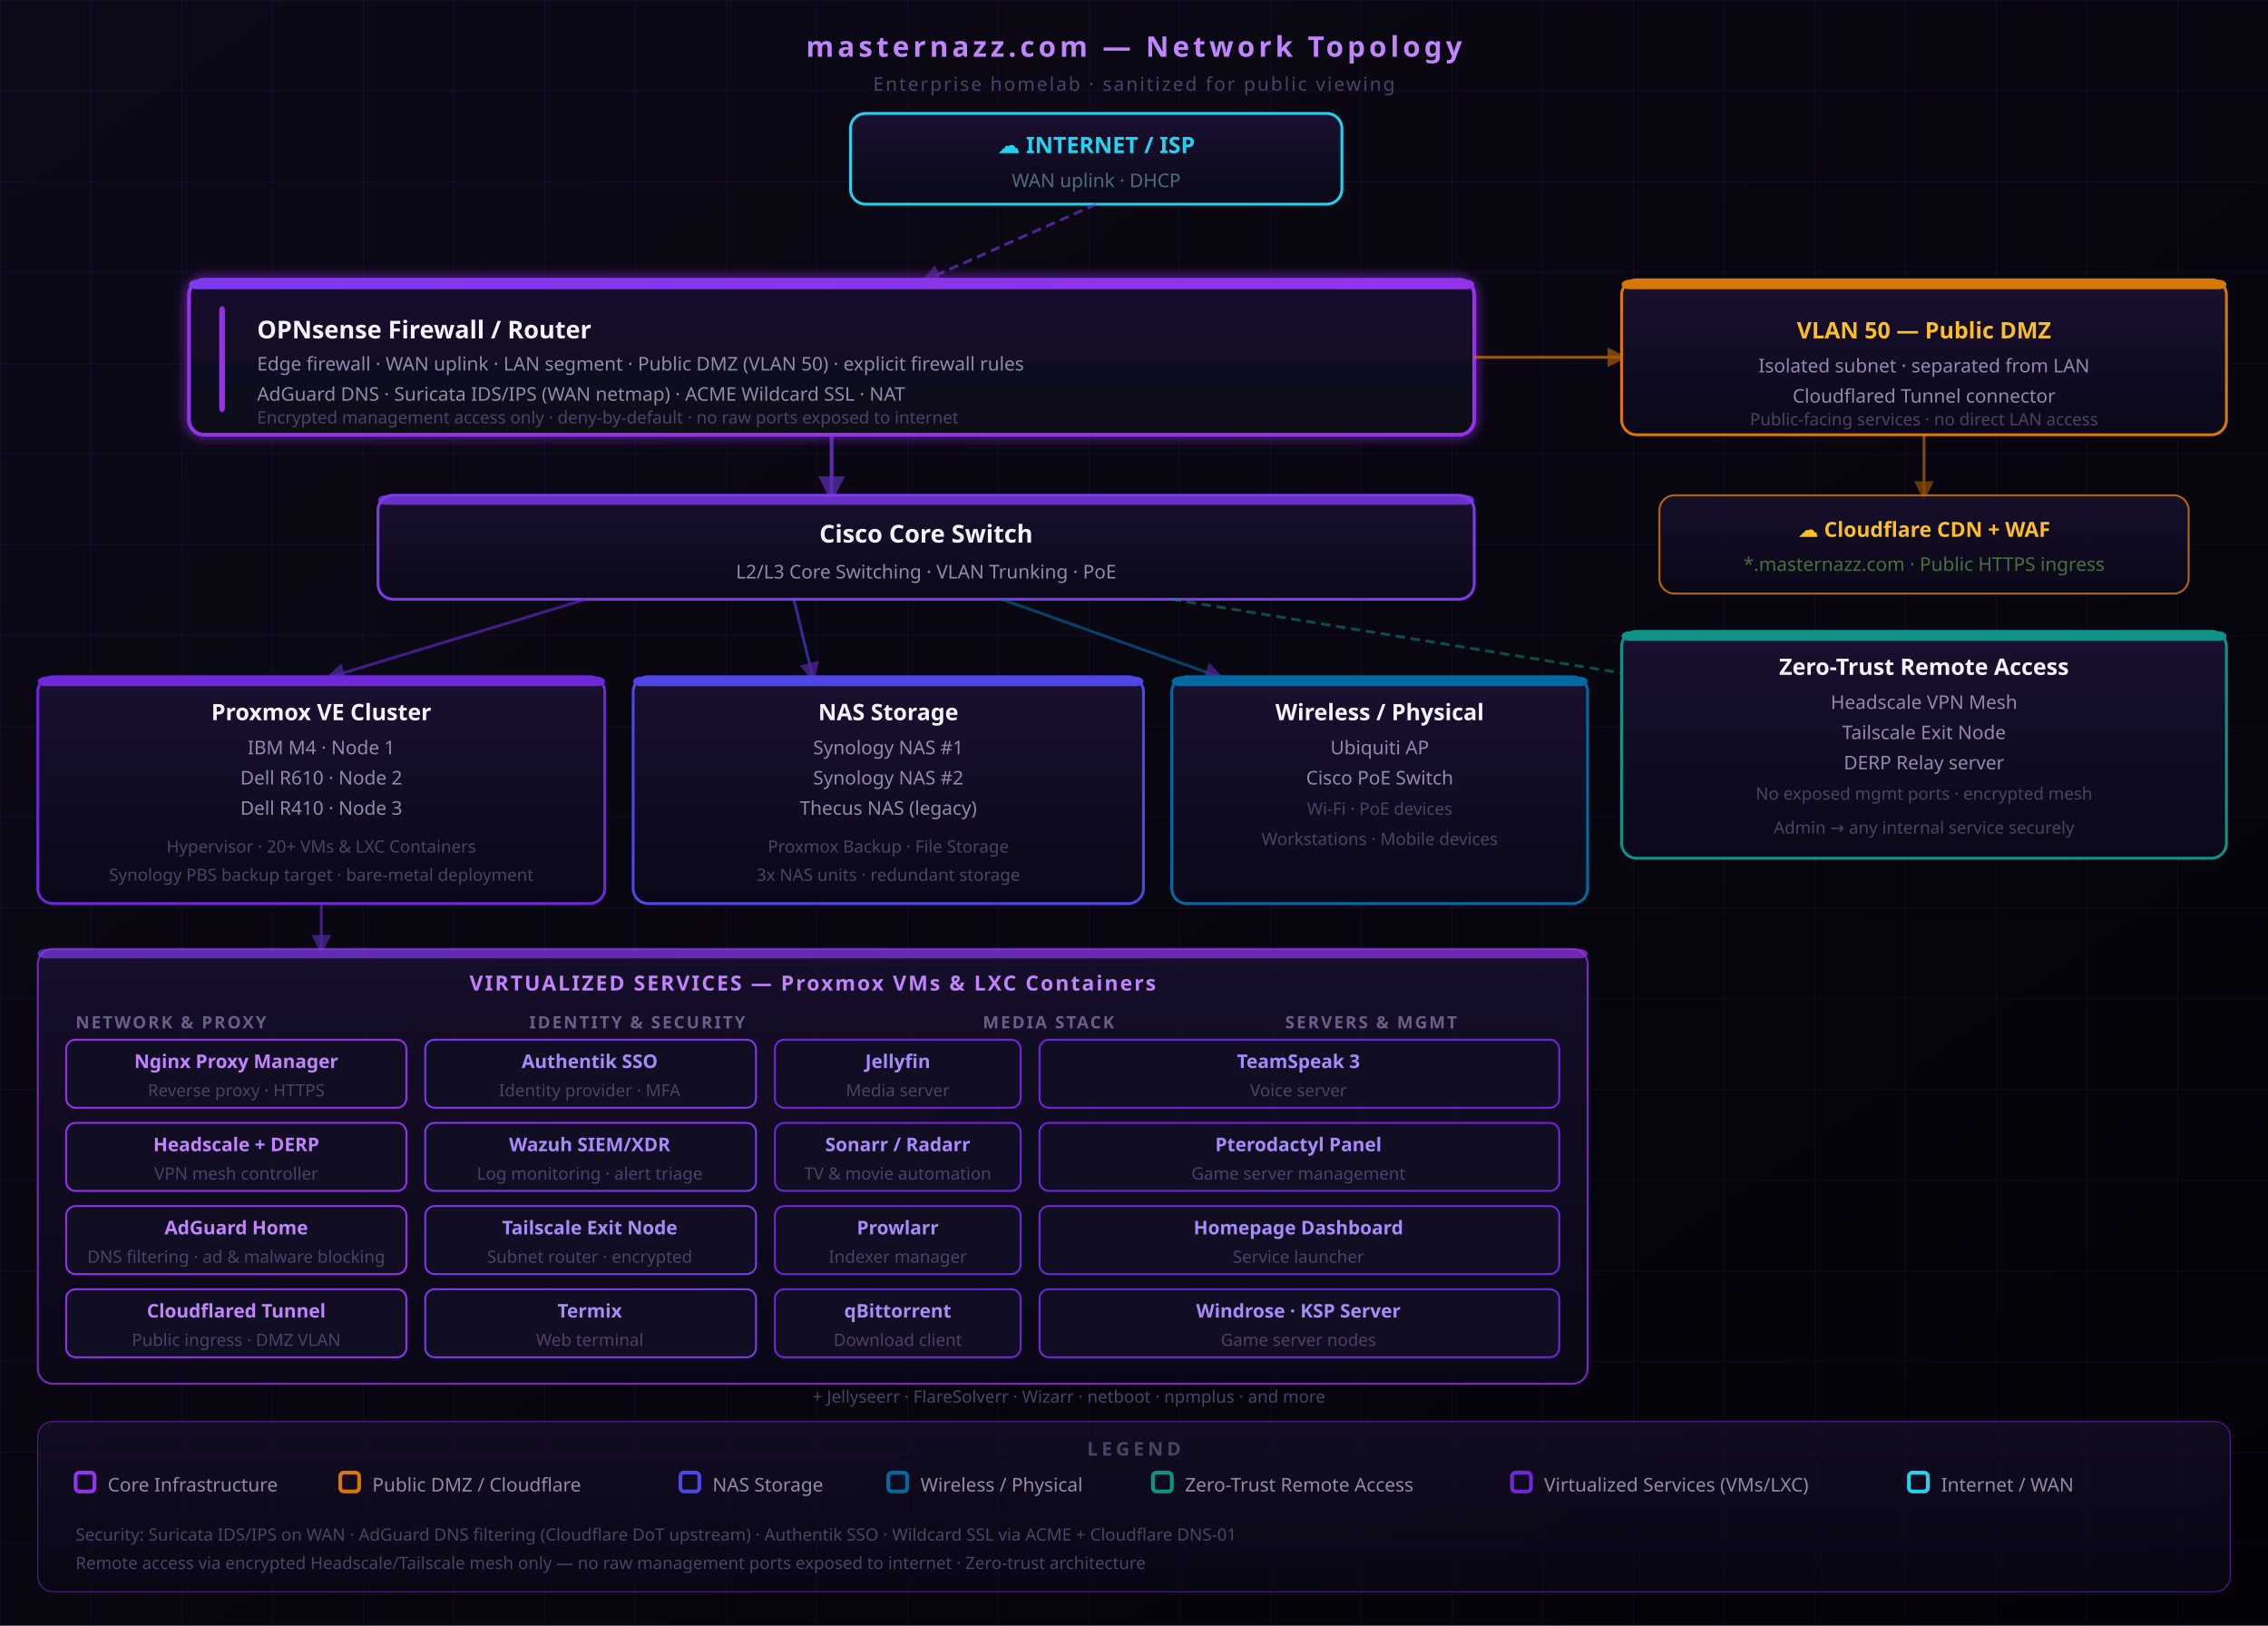
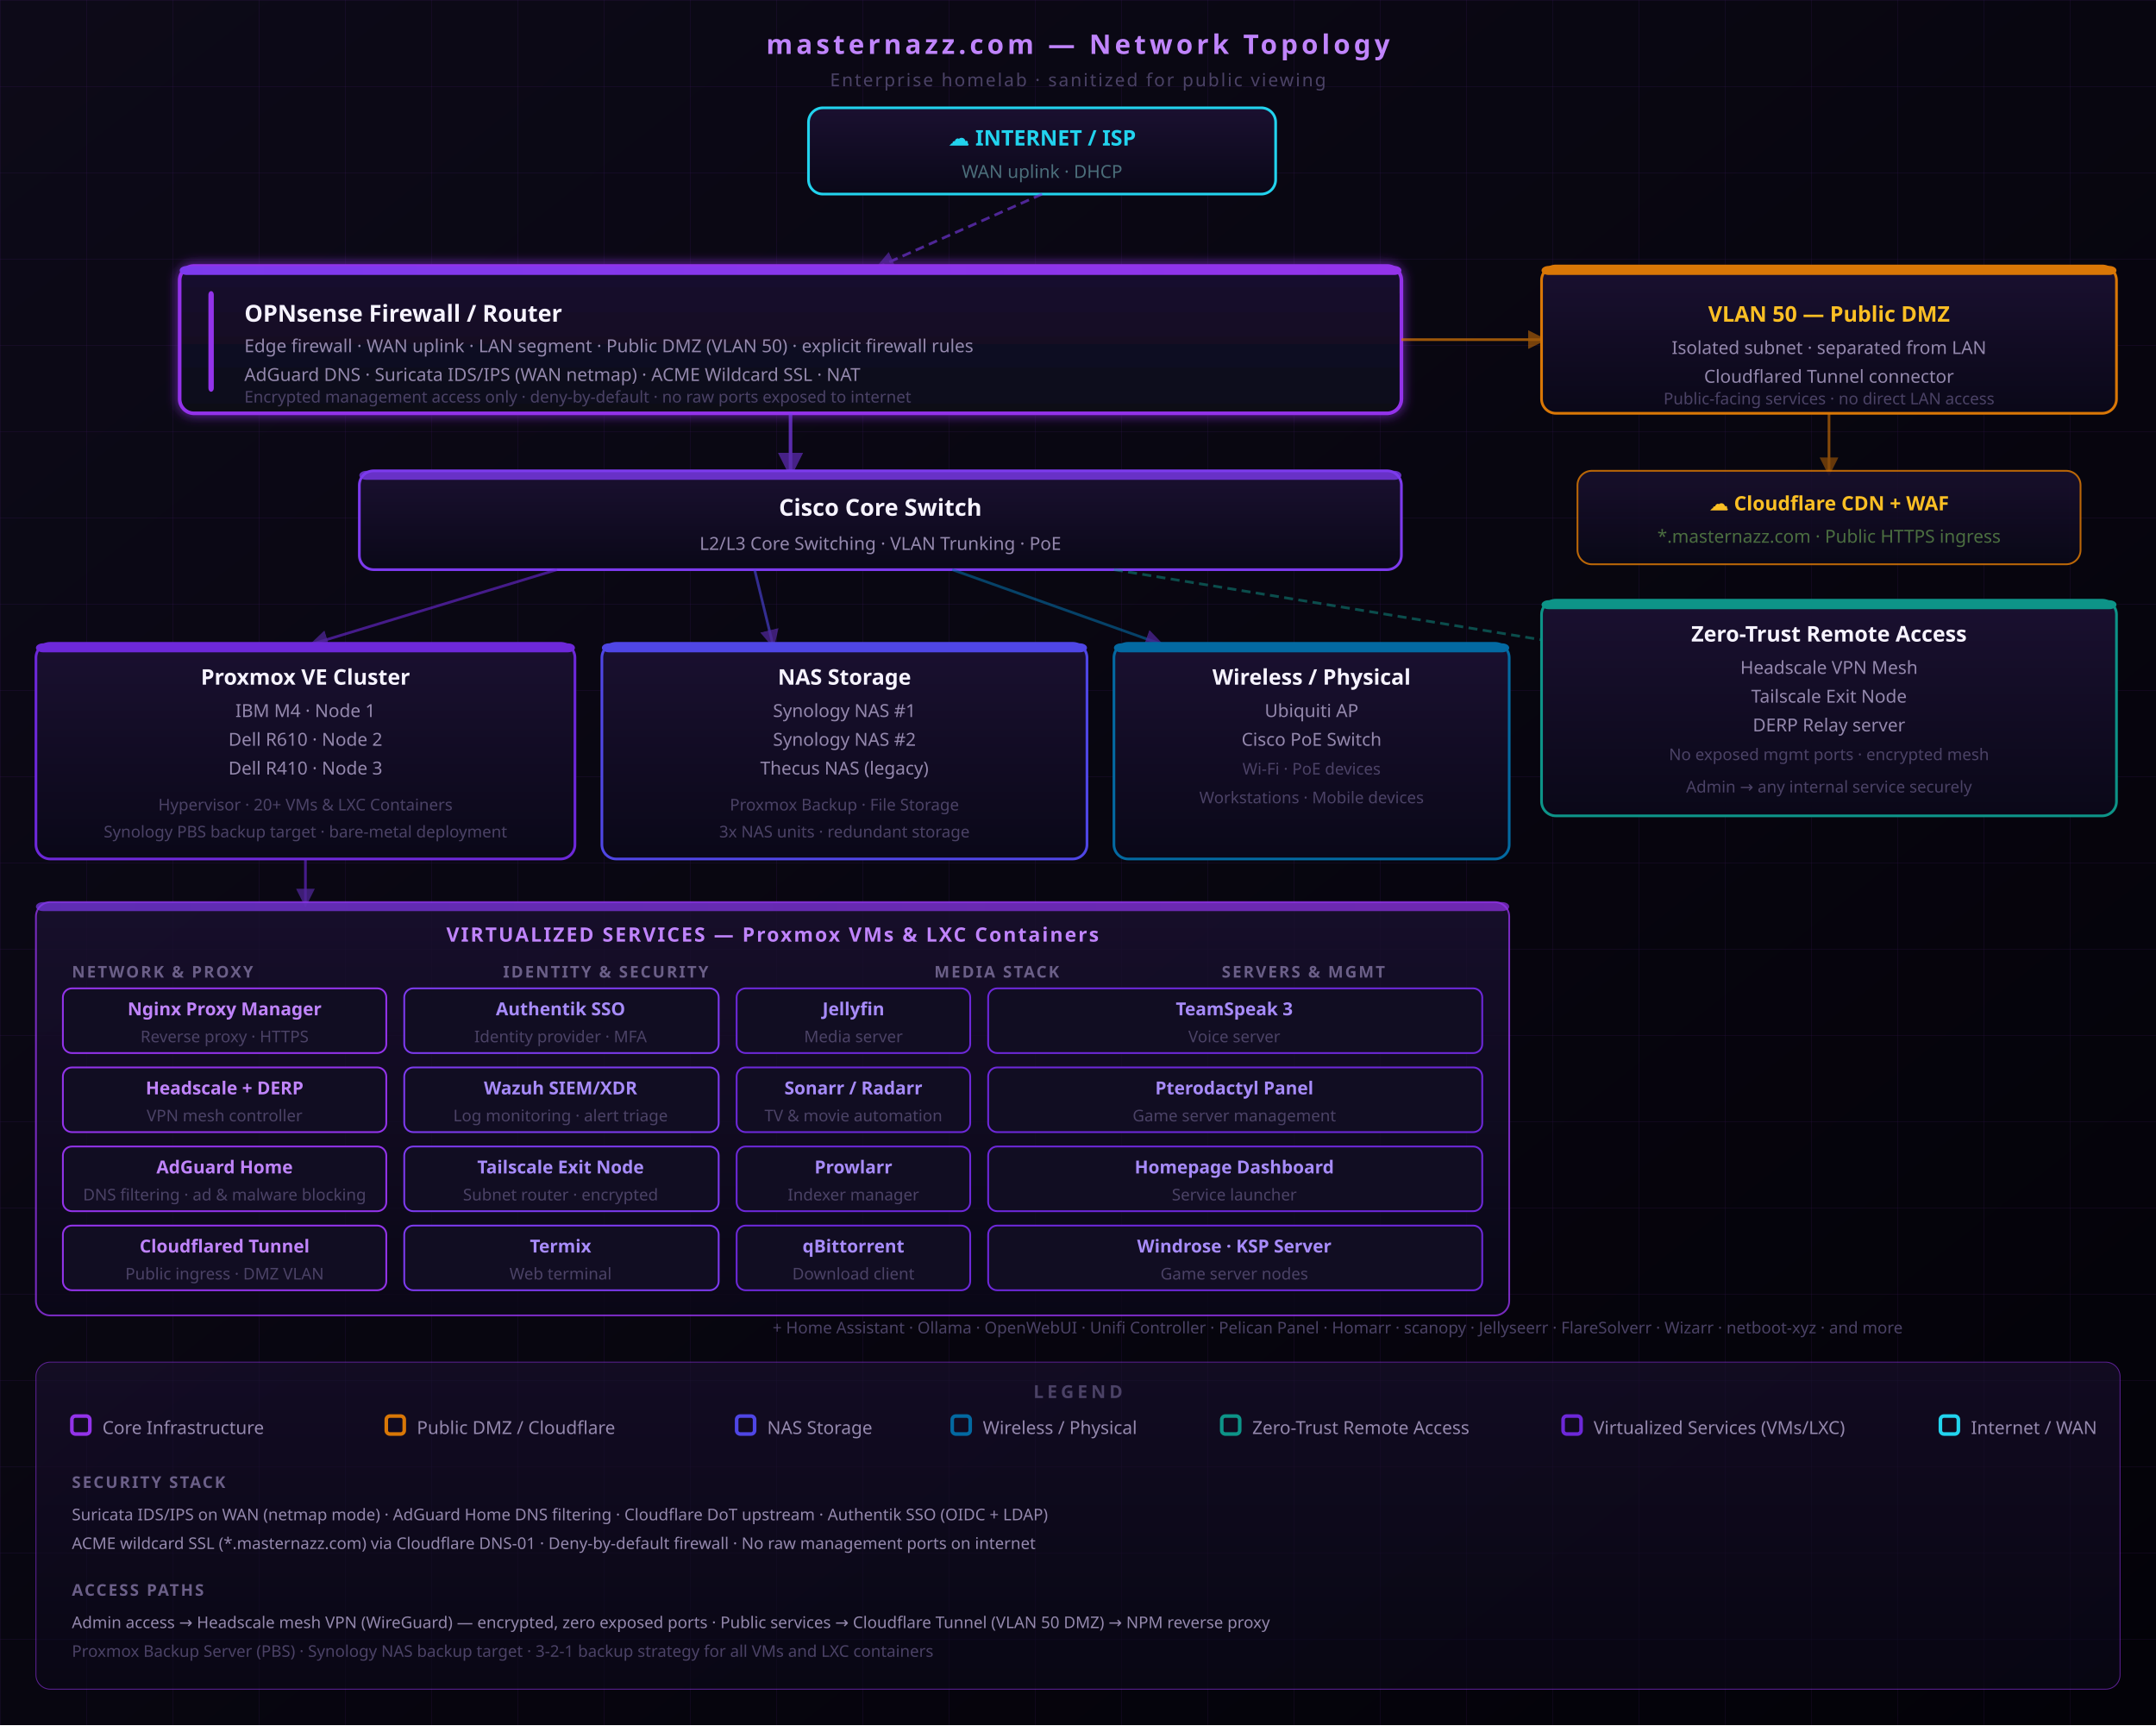
- <svg xmlns="http://www.w3.org/2000/svg" width="1200" height="860" viewBox="0 0 1200 860" font-family="'Segoe UI', system-ui, sans-serif">
+ <svg xmlns="http://www.w3.org/2000/svg" width="1200" height="960" viewBox="0 0 1200 960" font-family="'Segoe UI', system-ui, sans-serif">
  <defs>
    <linearGradient id="bg" x1="0" y1="0" x2="1" y2="1" gradientUnits="objectBoundingBox">
      <stop offset="0%" stop-color="#0d0a18" />
      <stop offset="100%" stop-color="#030208" />
    </linearGradient>
    <linearGradient id="card" x1="0" y1="0" x2="0" y2="1" gradientUnits="objectBoundingBox">
      <stop offset="0%" stop-color="#1a1030" />
      <stop offset="100%" stop-color="#0a0818" />
    </linearGradient>
    <linearGradient id="purpleBar" x1="0" y1="0" x2="1" y2="0" gradientUnits="objectBoundingBox">
      <stop offset="0%" stop-color="#7c3aed" />
      <stop offset="100%" stop-color="#9333ea" />
    </linearGradient>
    <pattern id="grid" width="48" height="48" patternUnits="userSpaceOnUse">
      <path d="M 48 0 L 0 0 0 48" fill="none" stroke="#9333ea" stroke-width="0.2" opacity="0.35" />
    </pattern>
    <filter id="glow">
      <feGaussianBlur in="SourceGraphic" stdDeviation="3" result="b" />
      <feMerge>
        <feMergeNode in="b" />
        <feMergeNode in="SourceGraphic" />
      </feMerge>
    </filter>
    <marker id="arr" markerWidth="7" markerHeight="7" refX="5" refY="3.5" orient="auto">
      <path d="M0,0 L0,7 L7,3.5 z" fill="#7c3aed" opacity="0.75" />
    </marker>
    <marker id="arrOrange" markerWidth="7" markerHeight="7" refX="5" refY="3.5" orient="auto">
      <path d="M0,0 L0,7 L7,3.5 z" fill="#d97706" opacity="0.75" />
    </marker>
    <marker id="arrTeal" markerWidth="7" markerHeight="7" refX="5" refY="3.5" orient="auto">
      <path d="M0,0 L0,7 L7,3.5 z" fill="#0d9488" opacity="0.75" />
    </marker>
  </defs>
-   <rect width="1200" height="860" fill="url(#bg)" />
-   <rect width="1200" height="860" fill="url(#grid)" />
+   <rect width="1200" height="960" fill="url(#bg)" />
+   <rect width="1200" height="960" fill="url(#grid)" />
  <text x="600" y="30" text-anchor="middle" fill="#c084fc" font-size="15" font-weight="700" letter-spacing="2">masternazz.com — Network Topology</text>
  <text x="600" y="48" text-anchor="middle" fill="#4b4266" font-size="10" letter-spacing="1">Enterprise homelab · sanitized for public viewing</text>
  <rect x="450" y="60" width="260" height="48" rx="8" fill="url(#card)" stroke="#22d3ee" stroke-width="1.5" />
  <text x="580" y="81" text-anchor="middle" fill="#22d3ee" font-size="12" font-weight="700">☁  INTERNET / ISP</text>
  <text x="580" y="99" text-anchor="middle" fill="#4b6e7a" font-size="10">WAN uplink · DHCP</text>
  <line x1="580" y1="108" x2="490" y2="148" stroke="#7c3aed" stroke-width="1.5" stroke-dasharray="5,3" opacity="0.6" marker-end="url(#arr)" />
  <rect x="100" y="148" width="680" height="82" rx="8" fill="url(#card)" stroke="#9333ea" stroke-width="2" filter="url(#glow)" />
  <rect x="100" y="148" width="680" height="5" rx="4" fill="url(#purpleBar)" />
  <rect x="116" y="162" width="3" height="56" rx="2" fill="#9333ea" />
  <text x="136" y="179" fill="#f6f3ff" font-size="13" font-weight="700">OPNsense Firewall / Router</text>
  <text x="136" y="196" fill="#9488ad" font-size="10">Edge firewall · WAN uplink · LAN segment · Public DMZ (VLAN 50) · explicit firewall rules</text>
  <text x="136" y="212" fill="#9488ad" font-size="10">AdGuard DNS · Suricata IDS/IPS (WAN netmap) · ACME Wildcard SSL · NAT</text>
  <text x="136" y="224" fill="#4b4266" font-size="9">Encrypted management access only · deny-by-default · no raw ports exposed to internet</text>
  <line x1="780" y1="189" x2="858" y2="189" stroke="#d97706" stroke-width="1.5" opacity="0.7" marker-end="url(#arrOrange)" />
  <rect x="858" y="148" width="320" height="82" rx="8" fill="url(#card)" stroke="#d97706" stroke-width="1.5" />
  <rect x="858" y="148" width="320" height="5" rx="4" fill="#d97706" />
  <text x="1018" y="179" text-anchor="middle" fill="#fbbf24" font-size="12" font-weight="700">VLAN 50 — Public DMZ</text>
  <text x="1018" y="197" text-anchor="middle" fill="#9488ad" font-size="10">Isolated subnet · separated from LAN</text>
  <text x="1018" y="213" text-anchor="middle" fill="#9488ad" font-size="10">Cloudflared Tunnel connector</text>
  <text x="1018" y="225" text-anchor="middle" fill="#4b4266" font-size="9">Public-facing services · no direct LAN access</text>
  <line x1="1018" y1="230" x2="1018" y2="262" stroke="#d97706" stroke-width="1.5" opacity="0.6" marker-end="url(#arrOrange)" />
  <rect x="878" y="262" width="280" height="52" rx="8" fill="url(#card)" stroke="#d97706" stroke-width="1" opacity="0.85" />
  <text x="1018" y="284" text-anchor="middle" fill="#fbbf24" font-size="11" font-weight="600">☁  Cloudflare CDN + WAF</text>
  <text x="1018" y="302" text-anchor="middle" fill="#4b6e40" font-size="10">*.masternazz.com · Public HTTPS ingress</text>
  <line x1="440" y1="230" x2="440" y2="262" stroke="#7c3aed" stroke-width="2" opacity="0.7" marker-end="url(#arr)" />
  <rect x="200" y="262" width="580" height="55" rx="8" fill="url(#card)" stroke="#7c3aed" stroke-width="1.5" />
  <rect x="200" y="262" width="580" height="5" rx="4" fill="#7c3aed" opacity="0.8" />
  <text x="490" y="287" text-anchor="middle" fill="#f6f3ff" font-size="13" font-weight="700">Cisco Core Switch</text>
  <text x="490" y="306" text-anchor="middle" fill="#9488ad" font-size="10">L2/L3 Core Switching · VLAN Trunking · PoE</text>
  <line x1="310" y1="317" x2="175" y2="358" stroke="#6d28d9" stroke-width="1.5" opacity="0.6" marker-end="url(#arr)" />
  <line x1="420" y1="317" x2="430" y2="358" stroke="#4f46e5" stroke-width="1.5" opacity="0.6" marker-end="url(#arr)" />
  <line x1="530" y1="317" x2="645" y2="358" stroke="#0369a1" stroke-width="1.5" opacity="0.6" marker-end="url(#arr)" />
  <line x1="620" y1="317" x2="870" y2="358" stroke="#0d9488" stroke-width="1.5" stroke-dasharray="5,3" opacity="0.5" marker-end="url(#arrTeal)" />
  <rect x="20" y="358" width="300" height="120" rx="8" fill="url(#card)" stroke="#6d28d9" stroke-width="1.5" />
  <rect x="20" y="358" width="300" height="5" rx="4" fill="#6d28d9" />
  <text x="170" y="381" text-anchor="middle" fill="#f6f3ff" font-size="12" font-weight="700">Proxmox VE Cluster</text>
  <text x="170" y="399" text-anchor="middle" fill="#9488ad" font-size="10">IBM M4 · Node 1</text>
  <text x="170" y="415" text-anchor="middle" fill="#9488ad" font-size="10">Dell R610 · Node 2</text>
  <text x="170" y="431" text-anchor="middle" fill="#9488ad" font-size="10">Dell R410 · Node 3</text>
  <text x="170" y="451" text-anchor="middle" fill="#4b4266" font-size="9">Hypervisor · 20+ VMs &amp; LXC Containers</text>
  <text x="170" y="466" text-anchor="middle" fill="#4b4266" font-size="9">Synology PBS backup target · bare-metal deployment</text>
  <rect x="335" y="358" width="270" height="120" rx="8" fill="url(#card)" stroke="#4f46e5" stroke-width="1.5" />
  <rect x="335" y="358" width="270" height="5" rx="4" fill="#4f46e5" />
  <text x="470" y="381" text-anchor="middle" fill="#f6f3ff" font-size="12" font-weight="700">NAS Storage</text>
  <text x="470" y="399" text-anchor="middle" fill="#9488ad" font-size="10">Synology NAS #1</text>
  <text x="470" y="415" text-anchor="middle" fill="#9488ad" font-size="10">Synology NAS #2</text>
  <text x="470" y="431" text-anchor="middle" fill="#9488ad" font-size="10">Thecus NAS (legacy)</text>
  <text x="470" y="451" text-anchor="middle" fill="#4b4266" font-size="9">Proxmox Backup · File Storage</text>
  <text x="470" y="466" text-anchor="middle" fill="#4b4266" font-size="9">3x NAS units · redundant storage</text>
  <rect x="620" y="358" width="220" height="120" rx="8" fill="url(#card)" stroke="#0369a1" stroke-width="1.5" />
  <rect x="620" y="358" width="220" height="5" rx="4" fill="#0369a1" />
  <text x="730" y="381" text-anchor="middle" fill="#f6f3ff" font-size="12" font-weight="700">Wireless / Physical</text>
  <text x="730" y="399" text-anchor="middle" fill="#9488ad" font-size="10">Ubiquiti AP</text>
  <text x="730" y="415" text-anchor="middle" fill="#9488ad" font-size="10">Cisco PoE Switch</text>
  <text x="730" y="431" text-anchor="middle" fill="#4b4266" font-size="9">Wi-Fi · PoE devices</text>
  <text x="730" y="447" text-anchor="middle" fill="#4b4266" font-size="9">Workstations · Mobile devices</text>
  <rect x="858" y="334" width="320" height="120" rx="8" fill="url(#card)" stroke="#0d9488" stroke-width="1.5" />
  <rect x="858" y="334" width="320" height="5" rx="4" fill="#0d9488" />
  <text x="1018" y="357" text-anchor="middle" fill="#f6f3ff" font-size="12" font-weight="700">Zero-Trust Remote Access</text>
  <text x="1018" y="375" text-anchor="middle" fill="#9488ad" font-size="10">Headscale VPN Mesh</text>
  <text x="1018" y="391" text-anchor="middle" fill="#9488ad" font-size="10">Tailscale Exit Node</text>
  <text x="1018" y="407" text-anchor="middle" fill="#9488ad" font-size="10">DERP Relay server</text>
  <text x="1018" y="423" text-anchor="middle" fill="#4b4266" font-size="9">No exposed mgmt ports · encrypted mesh</text>
  <text x="1018" y="441" text-anchor="middle" fill="#4b4266" font-size="9">Admin → any internal service securely</text>
  <line x1="170" y1="478" x2="170" y2="502" stroke="#6d28d9" stroke-width="1.5" opacity="0.6" marker-end="url(#arr)" />
  <rect x="20" y="502" width="820" height="230" rx="8" fill="url(#card)" stroke="#9333ea" stroke-width="1" opacity="0.8" />
  <rect x="20" y="502" width="820" height="5" rx="4" fill="url(#purpleBar)" opacity="0.7" />
  <text x="430" y="524" text-anchor="middle" fill="#c084fc" font-size="11" font-weight="700" letter-spacing="1">VIRTUALIZED SERVICES — Proxmox VMs &amp; LXC Containers</text>
  <text x="40" y="544" fill="#6b5f88" font-size="9" font-weight="700" letter-spacing="1">NETWORK &amp; PROXY</text>
  <text x="280" y="544" fill="#6b5f88" font-size="9" font-weight="700" letter-spacing="1">IDENTITY &amp; SECURITY</text>
  <text x="520" y="544" fill="#6b5f88" font-size="9" font-weight="700" letter-spacing="1">MEDIA STACK</text>
  <text x="680" y="544" fill="#6b5f88" font-size="9" font-weight="700" letter-spacing="1">SERVERS &amp; MGMT</text>
  <rect x="35" y="550" width="180" height="36" rx="5" fill="#110d22" stroke="#9333ea" stroke-width="1" />
  <text x="125" y="565" text-anchor="middle" fill="#c084fc" font-size="10" font-weight="600">Nginx Proxy Manager</text>
  <text x="125" y="580" text-anchor="middle" fill="#4b4266" font-size="9">Reverse proxy · HTTPS</text>
  <rect x="35" y="594" width="180" height="36" rx="5" fill="#110d22" stroke="#9333ea" stroke-width="1" />
  <text x="125" y="609" text-anchor="middle" fill="#c084fc" font-size="10" font-weight="600">Headscale + DERP</text>
  <text x="125" y="624" text-anchor="middle" fill="#4b4266" font-size="9">VPN mesh controller</text>
  <rect x="35" y="638" width="180" height="36" rx="5" fill="#110d22" stroke="#9333ea" stroke-width="1" />
  <text x="125" y="653" text-anchor="middle" fill="#c084fc" font-size="10" font-weight="600">AdGuard Home</text>
  <text x="125" y="668" text-anchor="middle" fill="#4b4266" font-size="9">DNS filtering · ad &amp; malware blocking</text>
  <rect x="35" y="682" width="180" height="36" rx="5" fill="#110d22" stroke="#9333ea" stroke-width="1" />
  <text x="125" y="697" text-anchor="middle" fill="#c084fc" font-size="10" font-weight="600">Cloudflared Tunnel</text>
  <text x="125" y="712" text-anchor="middle" fill="#4b4266" font-size="9">Public ingress · DMZ VLAN</text>
  <rect x="225" y="550" width="175" height="36" rx="5" fill="#110d22" stroke="#7c3aed" stroke-width="1" />
  <text x="312" y="565" text-anchor="middle" fill="#a78bfa" font-size="10" font-weight="600">Authentik SSO</text>
  <text x="312" y="580" text-anchor="middle" fill="#4b4266" font-size="9">Identity provider · MFA</text>
  <rect x="225" y="594" width="175" height="36" rx="5" fill="#110d22" stroke="#7c3aed" stroke-width="1" />
  <text x="312" y="609" text-anchor="middle" fill="#a78bfa" font-size="10" font-weight="600">Wazuh SIEM/XDR</text>
  <text x="312" y="624" text-anchor="middle" fill="#4b4266" font-size="9">Log monitoring · alert triage</text>
  <rect x="225" y="638" width="175" height="36" rx="5" fill="#110d22" stroke="#7c3aed" stroke-width="1" />
  <text x="312" y="653" text-anchor="middle" fill="#a78bfa" font-size="10" font-weight="600">Tailscale Exit Node</text>
  <text x="312" y="668" text-anchor="middle" fill="#4b4266" font-size="9">Subnet router · encrypted</text>
  <rect x="225" y="682" width="175" height="36" rx="5" fill="#110d22" stroke="#7c3aed" stroke-width="1" />
  <text x="312" y="697" text-anchor="middle" fill="#a78bfa" font-size="10" font-weight="600">Termix</text>
  <text x="312" y="712" text-anchor="middle" fill="#4b4266" font-size="9">Web terminal</text>
  <rect x="410" y="550" width="130" height="36" rx="5" fill="#110d22" stroke="#6d28d9" stroke-width="1" />
  <text x="475" y="565" text-anchor="middle" fill="#a78bfa" font-size="10" font-weight="600">Jellyfin</text>
  <text x="475" y="580" text-anchor="middle" fill="#4b4266" font-size="9">Media server</text>
  <rect x="410" y="594" width="130" height="36" rx="5" fill="#110d22" stroke="#6d28d9" stroke-width="1" />
  <text x="475" y="609" text-anchor="middle" fill="#a78bfa" font-size="10" font-weight="600">Sonarr / Radarr</text>
  <text x="475" y="624" text-anchor="middle" fill="#4b4266" font-size="9">TV &amp; movie automation</text>
  <rect x="410" y="638" width="130" height="36" rx="5" fill="#110d22" stroke="#6d28d9" stroke-width="1" />
  <text x="475" y="653" text-anchor="middle" fill="#a78bfa" font-size="10" font-weight="600">Prowlarr</text>
  <text x="475" y="668" text-anchor="middle" fill="#4b4266" font-size="9">Indexer manager</text>
  <rect x="410" y="682" width="130" height="36" rx="5" fill="#110d22" stroke="#6d28d9" stroke-width="1" />
  <text x="475" y="697" text-anchor="middle" fill="#a78bfa" font-size="10" font-weight="600">qBittorrent</text>
  <text x="475" y="712" text-anchor="middle" fill="#4b4266" font-size="9">Download client</text>
  <rect x="550" y="550" width="275" height="36" rx="5" fill="#110d22" stroke="#6d28d9" stroke-width="1" />
  <text x="687" y="565" text-anchor="middle" fill="#a78bfa" font-size="10" font-weight="600">TeamSpeak 3</text>
  <text x="687" y="580" text-anchor="middle" fill="#4b4266" font-size="9">Voice server</text>
  <rect x="550" y="594" width="275" height="36" rx="5" fill="#110d22" stroke="#6d28d9" stroke-width="1" />
  <text x="687" y="609" text-anchor="middle" fill="#a78bfa" font-size="10" font-weight="600">Pterodactyl Panel</text>
  <text x="687" y="624" text-anchor="middle" fill="#4b4266" font-size="9">Game server management</text>
  <rect x="550" y="638" width="275" height="36" rx="5" fill="#110d22" stroke="#6d28d9" stroke-width="1" />
  <text x="687" y="653" text-anchor="middle" fill="#a78bfa" font-size="10" font-weight="600">Homepage Dashboard</text>
  <text x="687" y="668" text-anchor="middle" fill="#4b4266" font-size="9">Service launcher</text>
  <rect x="550" y="682" width="275" height="36" rx="5" fill="#110d22" stroke="#6d28d9" stroke-width="1" />
  <text x="687" y="697" text-anchor="middle" fill="#a78bfa" font-size="10" font-weight="600">Windrose · KSP Server</text>
  <text x="687" y="712" text-anchor="middle" fill="#4b4266" font-size="9">Game server nodes</text>
-   <text x="430" y="742" fill="#4b4266" font-size="9">+ Jellyseerr · FlareSolverr · Wizarr · netboot · npmplus · and more</text>
-   <rect x="20" y="752" width="1160" height="90" rx="8" fill="url(#card)" stroke="#9333ea" stroke-width="0.5" opacity="0.6" />
-   <text x="600" y="770" text-anchor="middle" fill="#4b4266" font-size="10" font-weight="700" letter-spacing="2">LEGEND</text>
-   <rect x="40" y="779" width="10" height="10" rx="2" fill="none" stroke="#9333ea" stroke-width="2" />
-   <text x="57" y="789" fill="#9488ad" font-size="10">Core Infrastructure</text>
-   <rect x="180" y="779" width="10" height="10" rx="2" fill="none" stroke="#d97706" stroke-width="2" />
-   <text x="197" y="789" fill="#9488ad" font-size="10">Public DMZ / Cloudflare</text>
-   <rect x="360" y="779" width="10" height="10" rx="2" fill="none" stroke="#4f46e5" stroke-width="2" />
-   <text x="377" y="789" fill="#9488ad" font-size="10">NAS Storage</text>
-   <rect x="470" y="779" width="10" height="10" rx="2" fill="none" stroke="#0369a1" stroke-width="2" />
-   <text x="487" y="789" fill="#9488ad" font-size="10">Wireless / Physical</text>
-   <rect x="610" y="779" width="10" height="10" rx="2" fill="none" stroke="#0d9488" stroke-width="2" />
-   <text x="627" y="789" fill="#9488ad" font-size="10">Zero-Trust Remote Access</text>
-   <rect x="800" y="779" width="10" height="10" rx="2" fill="none" stroke="#6d28d9" stroke-width="2" />
-   <text x="817" y="789" fill="#9488ad" font-size="10">Virtualized Services (VMs/LXC)</text>
-   <rect x="1010" y="779" width="10" height="10" rx="2" fill="none" stroke="#22d3ee" stroke-width="2" />
-   <text x="1027" y="789" fill="#9488ad" font-size="10">Internet / WAN</text>
-   <text x="40" y="815" fill="#4b4266" font-size="9">Security: Suricata IDS/IPS on WAN · AdGuard DNS filtering (Cloudflare DoT upstream) · Authentik SSO · Wildcard SSL via ACME + Cloudflare DNS-01</text>
-   <text x="40" y="830" fill="#4b4266" font-size="9">Remote access via encrypted Headscale/Tailscale mesh only — no raw management ports exposed to internet · Zero-trust architecture</text>
+   <text x="430" y="742" fill="#4b4266" font-size="9">+ Home Assistant · Ollama · OpenWebUI · Unifi Controller · Pelican Panel · Homarr · scanopy · Jellyseerr · FlareSolverr · Wizarr · netboot-xyz · and more</text>
+   <rect x="20" y="758" width="1160" height="182" rx="8" fill="url(#card)" stroke="#9333ea" stroke-width="0.5" opacity="0.6" />
+   <text x="600" y="778" text-anchor="middle" fill="#4b4266" font-size="10" font-weight="700" letter-spacing="2">LEGEND</text>
+   <rect x="40" y="788" width="10" height="10" rx="2" fill="none" stroke="#9333ea" stroke-width="2" />
+   <text x="57" y="798" fill="#9488ad" font-size="10">Core Infrastructure</text>
+   <rect x="215" y="788" width="10" height="10" rx="2" fill="none" stroke="#d97706" stroke-width="2" />
+   <text x="232" y="798" fill="#9488ad" font-size="10">Public DMZ / Cloudflare</text>
+   <rect x="410" y="788" width="10" height="10" rx="2" fill="none" stroke="#4f46e5" stroke-width="2" />
+   <text x="427" y="798" fill="#9488ad" font-size="10">NAS Storage</text>
+   <rect x="530" y="788" width="10" height="10" rx="2" fill="none" stroke="#0369a1" stroke-width="2" />
+   <text x="547" y="798" fill="#9488ad" font-size="10">Wireless / Physical</text>
+   <rect x="680" y="788" width="10" height="10" rx="2" fill="none" stroke="#0d9488" stroke-width="2" />
+   <text x="697" y="798" fill="#9488ad" font-size="10">Zero-Trust Remote Access</text>
+   <rect x="870" y="788" width="10" height="10" rx="2" fill="none" stroke="#6d28d9" stroke-width="2" />
+   <text x="887" y="798" fill="#9488ad" font-size="10">Virtualized Services (VMs/LXC)</text>
+   <rect x="1080" y="788" width="10" height="10" rx="2" fill="none" stroke="#22d3ee" stroke-width="2" />
+   <text x="1097" y="798" fill="#9488ad" font-size="10">Internet / WAN</text>
+   <text x="40" y="828" fill="#6b5f88" font-size="9" font-weight="700" letter-spacing="1">SECURITY STACK</text>
+   <text x="40" y="846" fill="#9488ad" font-size="9">Suricata IDS/IPS on WAN (netmap mode) · AdGuard Home DNS filtering · Cloudflare DoT upstream · Authentik SSO (OIDC + LDAP)</text>
+   <text x="40" y="862" fill="#9488ad" font-size="9">ACME wildcard SSL (*.masternazz.com) via Cloudflare DNS-01 · Deny-by-default firewall · No raw management ports on internet</text>
+   <text x="40" y="888" fill="#6b5f88" font-size="9" font-weight="700" letter-spacing="1">ACCESS PATHS</text>
+   <text x="40" y="906" fill="#9488ad" font-size="9">Admin access → Headscale mesh VPN (WireGuard) — encrypted, zero exposed ports · Public services → Cloudflare Tunnel (VLAN 50 DMZ) → NPM reverse proxy</text>
+   <text x="40" y="922" fill="#4b4266" font-size="9">Proxmox Backup Server (PBS) · Synology NAS backup target · 3-2-1 backup strategy for all VMs and LXC containers</text>
</svg>
